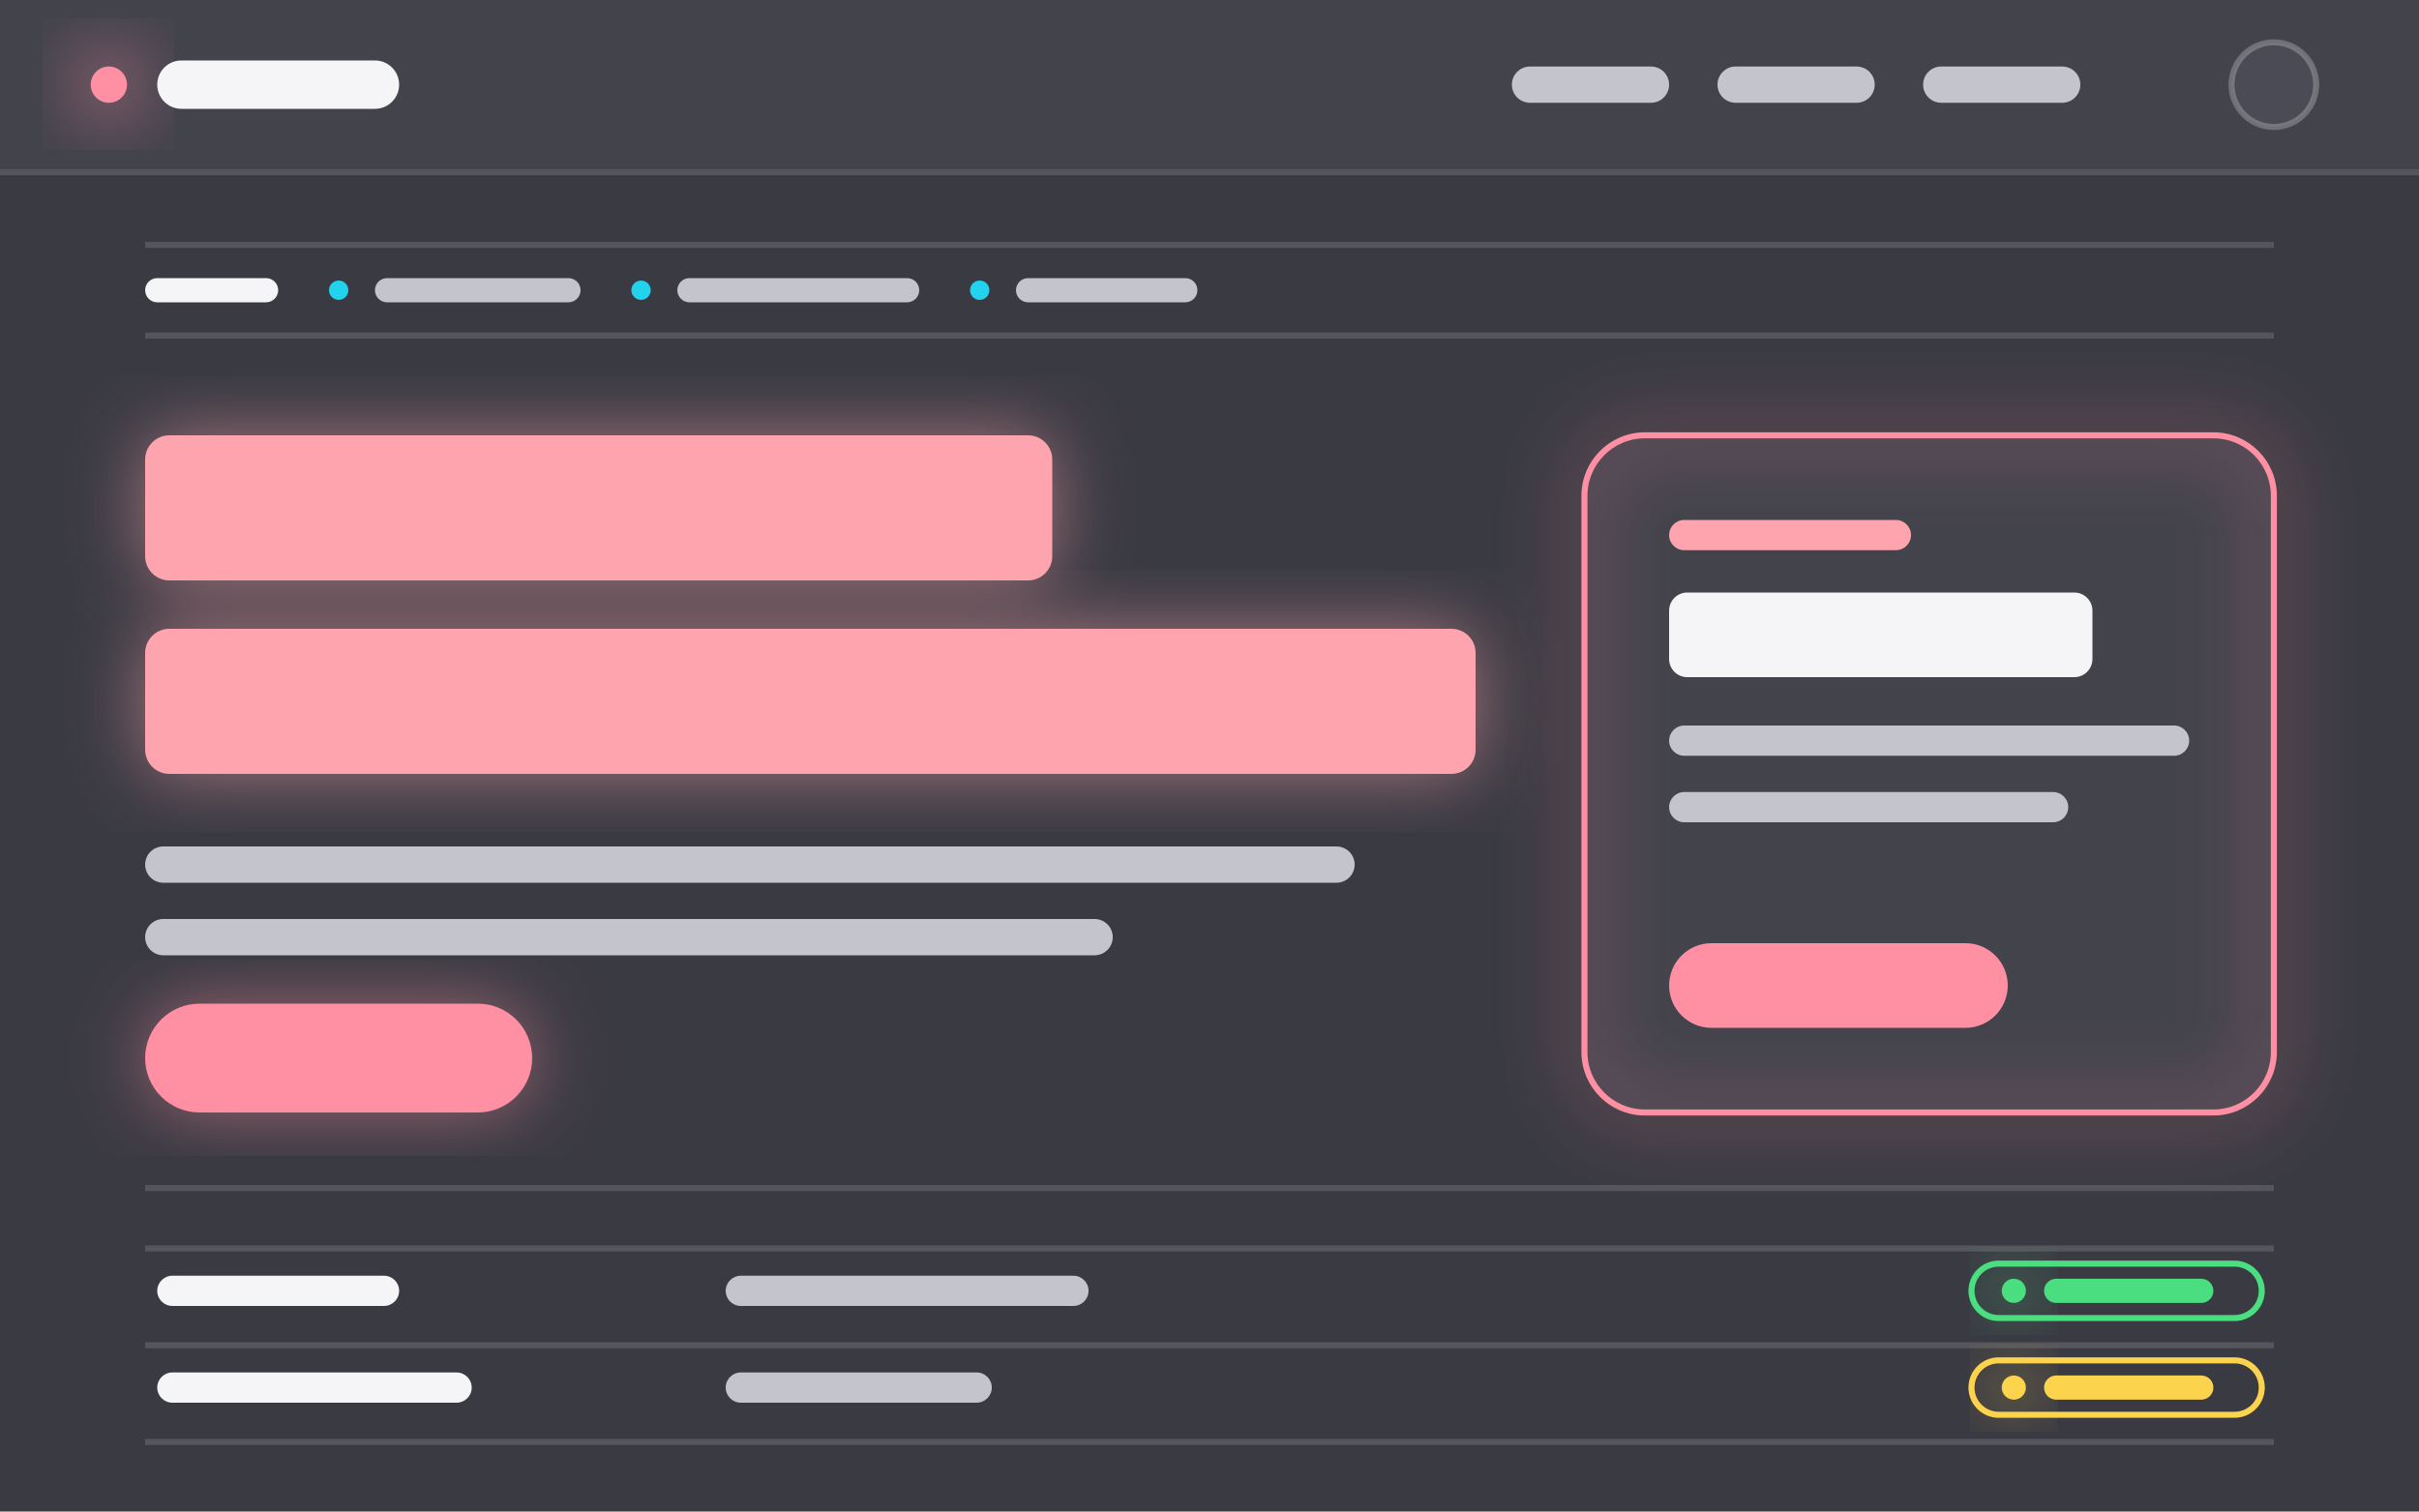
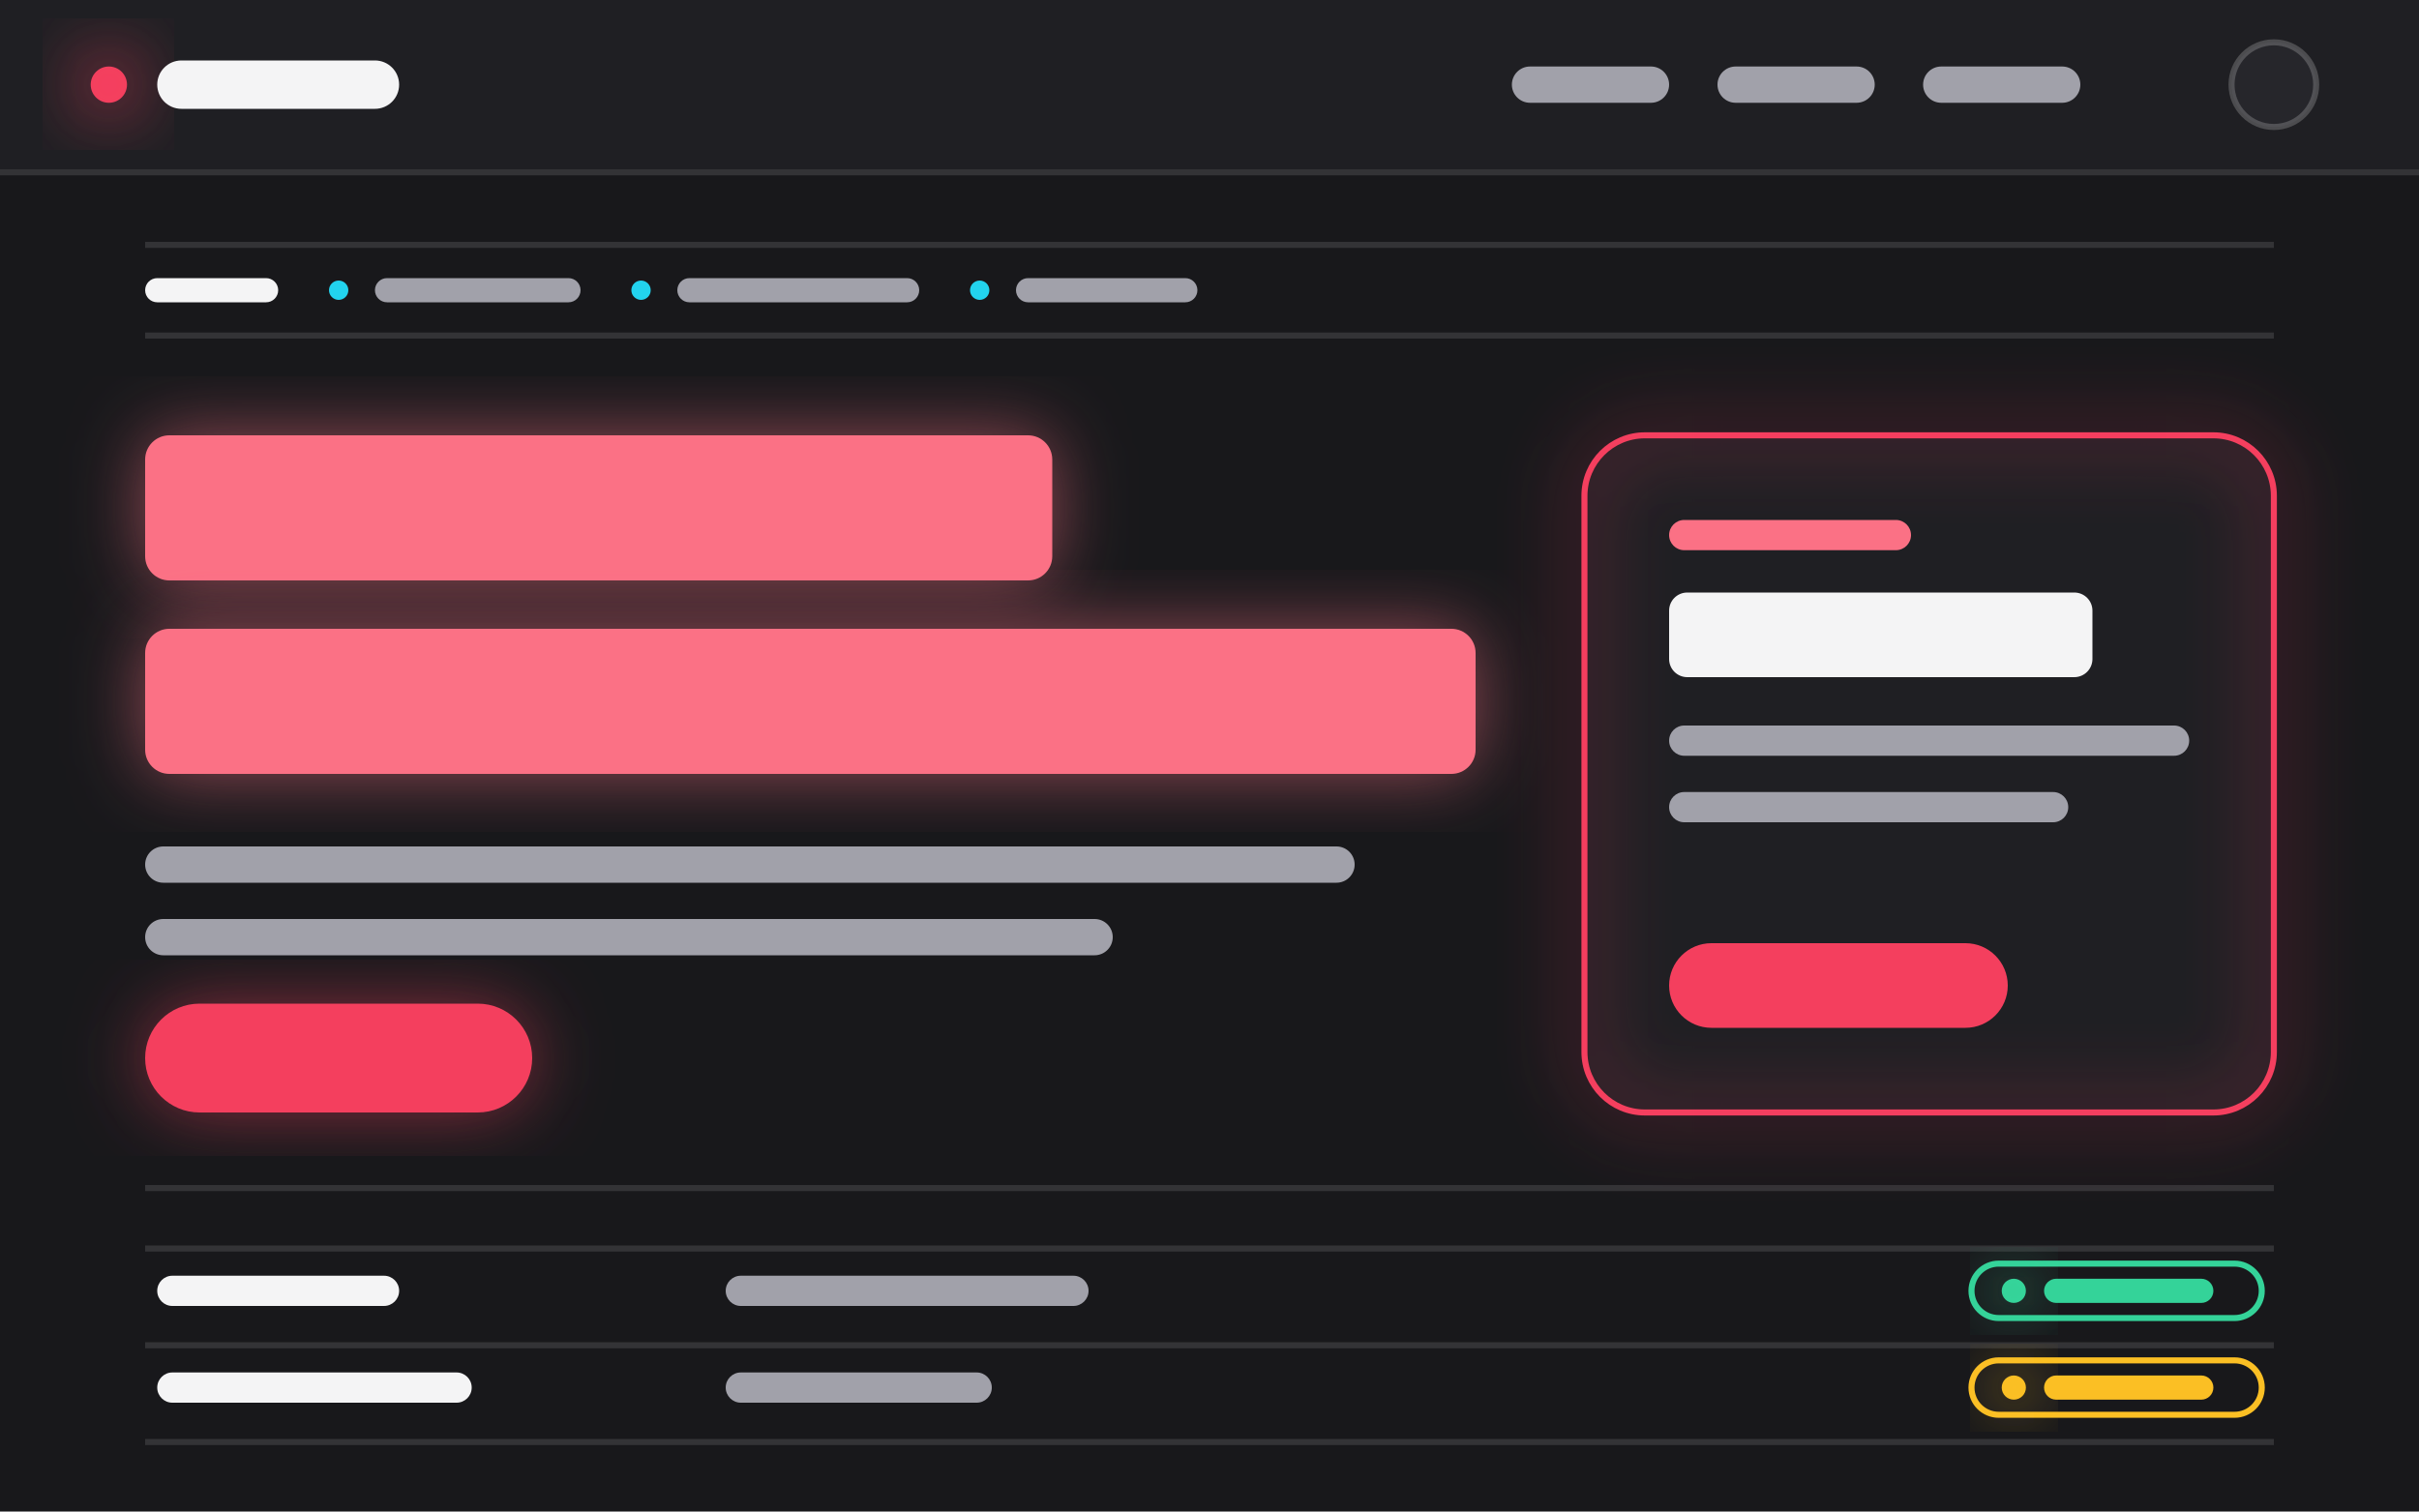
<svg xmlns="http://www.w3.org/2000/svg" viewBox="0 0 400 250" role="img" aria-label="Neon preview">
  <defs>
    <filter id="g" x="-40%" y="-40%" width="180%" height="180%">
      <feGaussianBlur stdDeviation="6" />
    </filter>
  </defs>
-   <rect width="400" height="250" fill="#3a3a42" />
-   <rect x="0" y="0" width="400" height="28" fill="#43434c" />
-   <rect x="0" y="28" width="400" height="1" fill="#ffffff" opacity="0.14" />
-   <circle cx="18" cy="14" r="3" fill="#ff8fa3" />
-   <circle cx="18" cy="14" r="6" fill="#ff8fa3" opacity="0.5" filter="url(#g)" />
-   <rect x="26" y="10" width="40" height="8" rx="4" fill="#f5f5f7" />
-   <rect x="250" y="11" width="26" height="6" rx="3" fill="#c4c4cc" />
-   <rect x="284" y="11" width="26" height="6" rx="3" fill="#c4c4cc" />
-   <rect x="318" y="11" width="26" height="6" rx="3" fill="#c4c4cc" />
-   <circle cx="376" cy="14" r="7" fill="#4b4b55" stroke="#ffffff" stroke-opacity="0.24" />
-   <rect x="24" y="40" width="352" height="1" fill="#ffffff" opacity="0.14" />
-   <rect x="24" y="46" width="22" height="4" rx="2" fill="#f5f5f7" />
+   <rect width="400" height="250" fill="#18181b" />
+   <rect x="0" y="0" width="400" height="28" fill="#1f1f23" />
+   <rect x="0" y="28" width="400" height="1" fill="#ffffff" opacity="0.12" />
+   <circle cx="18" cy="14" r="3" fill="#f43f5e" />
+   <circle cx="18" cy="14" r="6" fill="#f43f5e" opacity="0.5" filter="url(#g)" />
+   <rect x="26" y="10" width="40" height="8" rx="4" fill="#f4f4f5" />
+   <rect x="250" y="11" width="26" height="6" rx="3" fill="#a1a1aa" />
+   <rect x="284" y="11" width="26" height="6" rx="3" fill="#a1a1aa" />
+   <rect x="318" y="11" width="26" height="6" rx="3" fill="#a1a1aa" />
+   <circle cx="376" cy="14" r="7" fill="#26262b" stroke="#ffffff" stroke-opacity="0.2" />
+   <rect x="24" y="40" width="352" height="1" fill="#ffffff" opacity="0.12" />
+   <rect x="24" y="46" width="22" height="4" rx="2" fill="#f4f4f5" />
  <circle cx="56" cy="48" r="1.6" fill="#22d3ee" />
-   <rect x="62" y="46" width="34" height="4" rx="2" fill="#c4c4cc" />
+   <rect x="62" y="46" width="34" height="4" rx="2" fill="#a1a1aa" />
  <circle cx="106" cy="48" r="1.6" fill="#22d3ee" />
-   <rect x="112" y="46" width="40" height="4" rx="2" fill="#c4c4cc" />
+   <rect x="112" y="46" width="40" height="4" rx="2" fill="#a1a1aa" />
  <circle cx="162" cy="48" r="1.6" fill="#22d3ee" />
-   <rect x="168" y="46" width="30" height="4" rx="2" fill="#c4c4cc" />
-   <rect x="24" y="55" width="352" height="1" fill="#ffffff" opacity="0.14" />
-   <rect x="24" y="72" width="150" height="24" rx="4" fill="#fda4af" opacity="0.55" filter="url(#g)" />
-   <rect x="24" y="72" width="150" height="24" rx="4" fill="#fda4af" />
-   <rect x="24" y="104" width="220" height="24" rx="4" fill="#fda4af" opacity="0.55" filter="url(#g)" />
-   <rect x="24" y="104" width="220" height="24" rx="4" fill="#fda4af" />
-   <rect x="24" y="140" width="200" height="6" rx="3" fill="#c4c4cc" />
-   <rect x="24" y="152" width="160" height="6" rx="3" fill="#c4c4cc" />
-   <rect x="24" y="166" width="64" height="18" rx="9" fill="#ff8fa3" opacity="0.5" filter="url(#g)" />
-   <rect x="24" y="166" width="64" height="18" rx="9" fill="#ff8fa3" />
-   <rect x="24" y="196" width="352" height="1" fill="#ffffff" opacity="0.14" />
-   <rect x="24" y="206" width="352" height="1" fill="#ffffff" opacity="0.14" />
-   <rect x="24" y="222" width="352" height="1" fill="#ffffff" opacity="0.14" />
-   <rect x="24" y="238" width="352" height="1" fill="#ffffff" opacity="0.14" />
-   <rect x="26" y="211" width="40" height="5" rx="2.5" fill="#f5f5f7" />
-   <rect x="26" y="227" width="52" height="5" rx="2.5" fill="#f5f5f7" />
-   <rect x="120" y="211" width="60" height="5" rx="2.5" fill="#c4c4cc" />
-   <rect x="120" y="227" width="44" height="5" rx="2.5" fill="#c4c4cc" />
-   <rect x="326" y="209" width="48" height="9" rx="4.5" fill="none" stroke="#4ade80" stroke-width="1" />
-   <circle cx="333" cy="213.5" r="2" fill="#4ade80" />
-   <circle cx="333" cy="213.5" r="4" fill="#4ade80" opacity="0.6" filter="url(#g)" />
-   <rect x="338" y="211.5" width="28" height="4" rx="2" fill="#4ade80" />
-   <rect x="326" y="225" width="48" height="9" rx="4.5" fill="none" stroke="#fcd34d" stroke-width="1" />
-   <circle cx="333" cy="229.5" r="2" fill="#fcd34d" />
-   <circle cx="333" cy="229.5" r="4" fill="#fcd34d" opacity="0.6" filter="url(#g)" />
-   <rect x="338" y="227.5" width="28" height="4" rx="2" fill="#fcd34d" />
-   <rect x="262" y="72" width="114" height="112" rx="10" fill="#43434c" stroke="#ff8fa3" stroke-width="1" />
-   <rect x="262" y="72" width="114" height="112" rx="10" fill="none" stroke="#ff8fa3" stroke-width="3" opacity="0.45" filter="url(#g)" />
-   <rect x="276" y="86" width="40" height="5" rx="2.5" fill="#fda4af" />
-   <rect x="276" y="98" width="70" height="14" rx="3" fill="#f5f5f7" />
-   <rect x="276" y="120" width="86" height="5" rx="2.5" fill="#c4c4cc" />
-   <rect x="276" y="131" width="66" height="5" rx="2.5" fill="#c4c4cc" />
-   <rect x="276" y="156" width="56" height="14" rx="7" fill="#ff8fa3" />
+   <rect x="168" y="46" width="30" height="4" rx="2" fill="#a1a1aa" />
+   <rect x="24" y="55" width="352" height="1" fill="#ffffff" opacity="0.12" />
+   <rect x="24" y="72" width="150" height="24" rx="4" fill="#fb7185" opacity="0.55" filter="url(#g)" />
+   <rect x="24" y="72" width="150" height="24" rx="4" fill="#fb7185" />
+   <rect x="24" y="104" width="220" height="24" rx="4" fill="#fb7185" opacity="0.55" filter="url(#g)" />
+   <rect x="24" y="104" width="220" height="24" rx="4" fill="#fb7185" />
+   <rect x="24" y="140" width="200" height="6" rx="3" fill="#a1a1aa" />
+   <rect x="24" y="152" width="160" height="6" rx="3" fill="#a1a1aa" />
+   <rect x="24" y="166" width="64" height="18" rx="9" fill="#f43f5e" opacity="0.5" filter="url(#g)" />
+   <rect x="24" y="166" width="64" height="18" rx="9" fill="#f43f5e" />
+   <rect x="24" y="196" width="352" height="1" fill="#ffffff" opacity="0.12" />
+   <rect x="24" y="206" width="352" height="1" fill="#ffffff" opacity="0.12" />
+   <rect x="24" y="222" width="352" height="1" fill="#ffffff" opacity="0.12" />
+   <rect x="24" y="238" width="352" height="1" fill="#ffffff" opacity="0.12" />
+   <rect x="26" y="211" width="40" height="5" rx="2.5" fill="#f4f4f5" />
+   <rect x="26" y="227" width="52" height="5" rx="2.5" fill="#f4f4f5" />
+   <rect x="120" y="211" width="60" height="5" rx="2.5" fill="#a1a1aa" />
+   <rect x="120" y="227" width="44" height="5" rx="2.5" fill="#a1a1aa" />
+   <rect x="326" y="209" width="48" height="9" rx="4.5" fill="none" stroke="#34d399" stroke-width="1" />
+   <circle cx="333" cy="213.5" r="2" fill="#34d399" />
+   <circle cx="333" cy="213.5" r="4" fill="#34d399" opacity="0.6" filter="url(#g)" />
+   <rect x="338" y="211.5" width="28" height="4" rx="2" fill="#34d399" />
+   <rect x="326" y="225" width="48" height="9" rx="4.5" fill="none" stroke="#fbbf24" stroke-width="1" />
+   <circle cx="333" cy="229.5" r="2" fill="#fbbf24" />
+   <circle cx="333" cy="229.5" r="4" fill="#fbbf24" opacity="0.6" filter="url(#g)" />
+   <rect x="338" y="227.5" width="28" height="4" rx="2" fill="#fbbf24" />
+   <rect x="262" y="72" width="114" height="112" rx="10" fill="#1f1f23" stroke="#f43f5e" stroke-width="1" />
+   <rect x="262" y="72" width="114" height="112" rx="10" fill="none" stroke="#f43f5e" stroke-width="3" opacity="0.45" filter="url(#g)" />
+   <rect x="276" y="86" width="40" height="5" rx="2.5" fill="#fb7185" />
+   <rect x="276" y="98" width="70" height="14" rx="3" fill="#f4f4f5" />
+   <rect x="276" y="120" width="86" height="5" rx="2.5" fill="#a1a1aa" />
+   <rect x="276" y="131" width="66" height="5" rx="2.5" fill="#a1a1aa" />
+   <rect x="276" y="156" width="56" height="14" rx="7" fill="#f43f5e" />
</svg>
